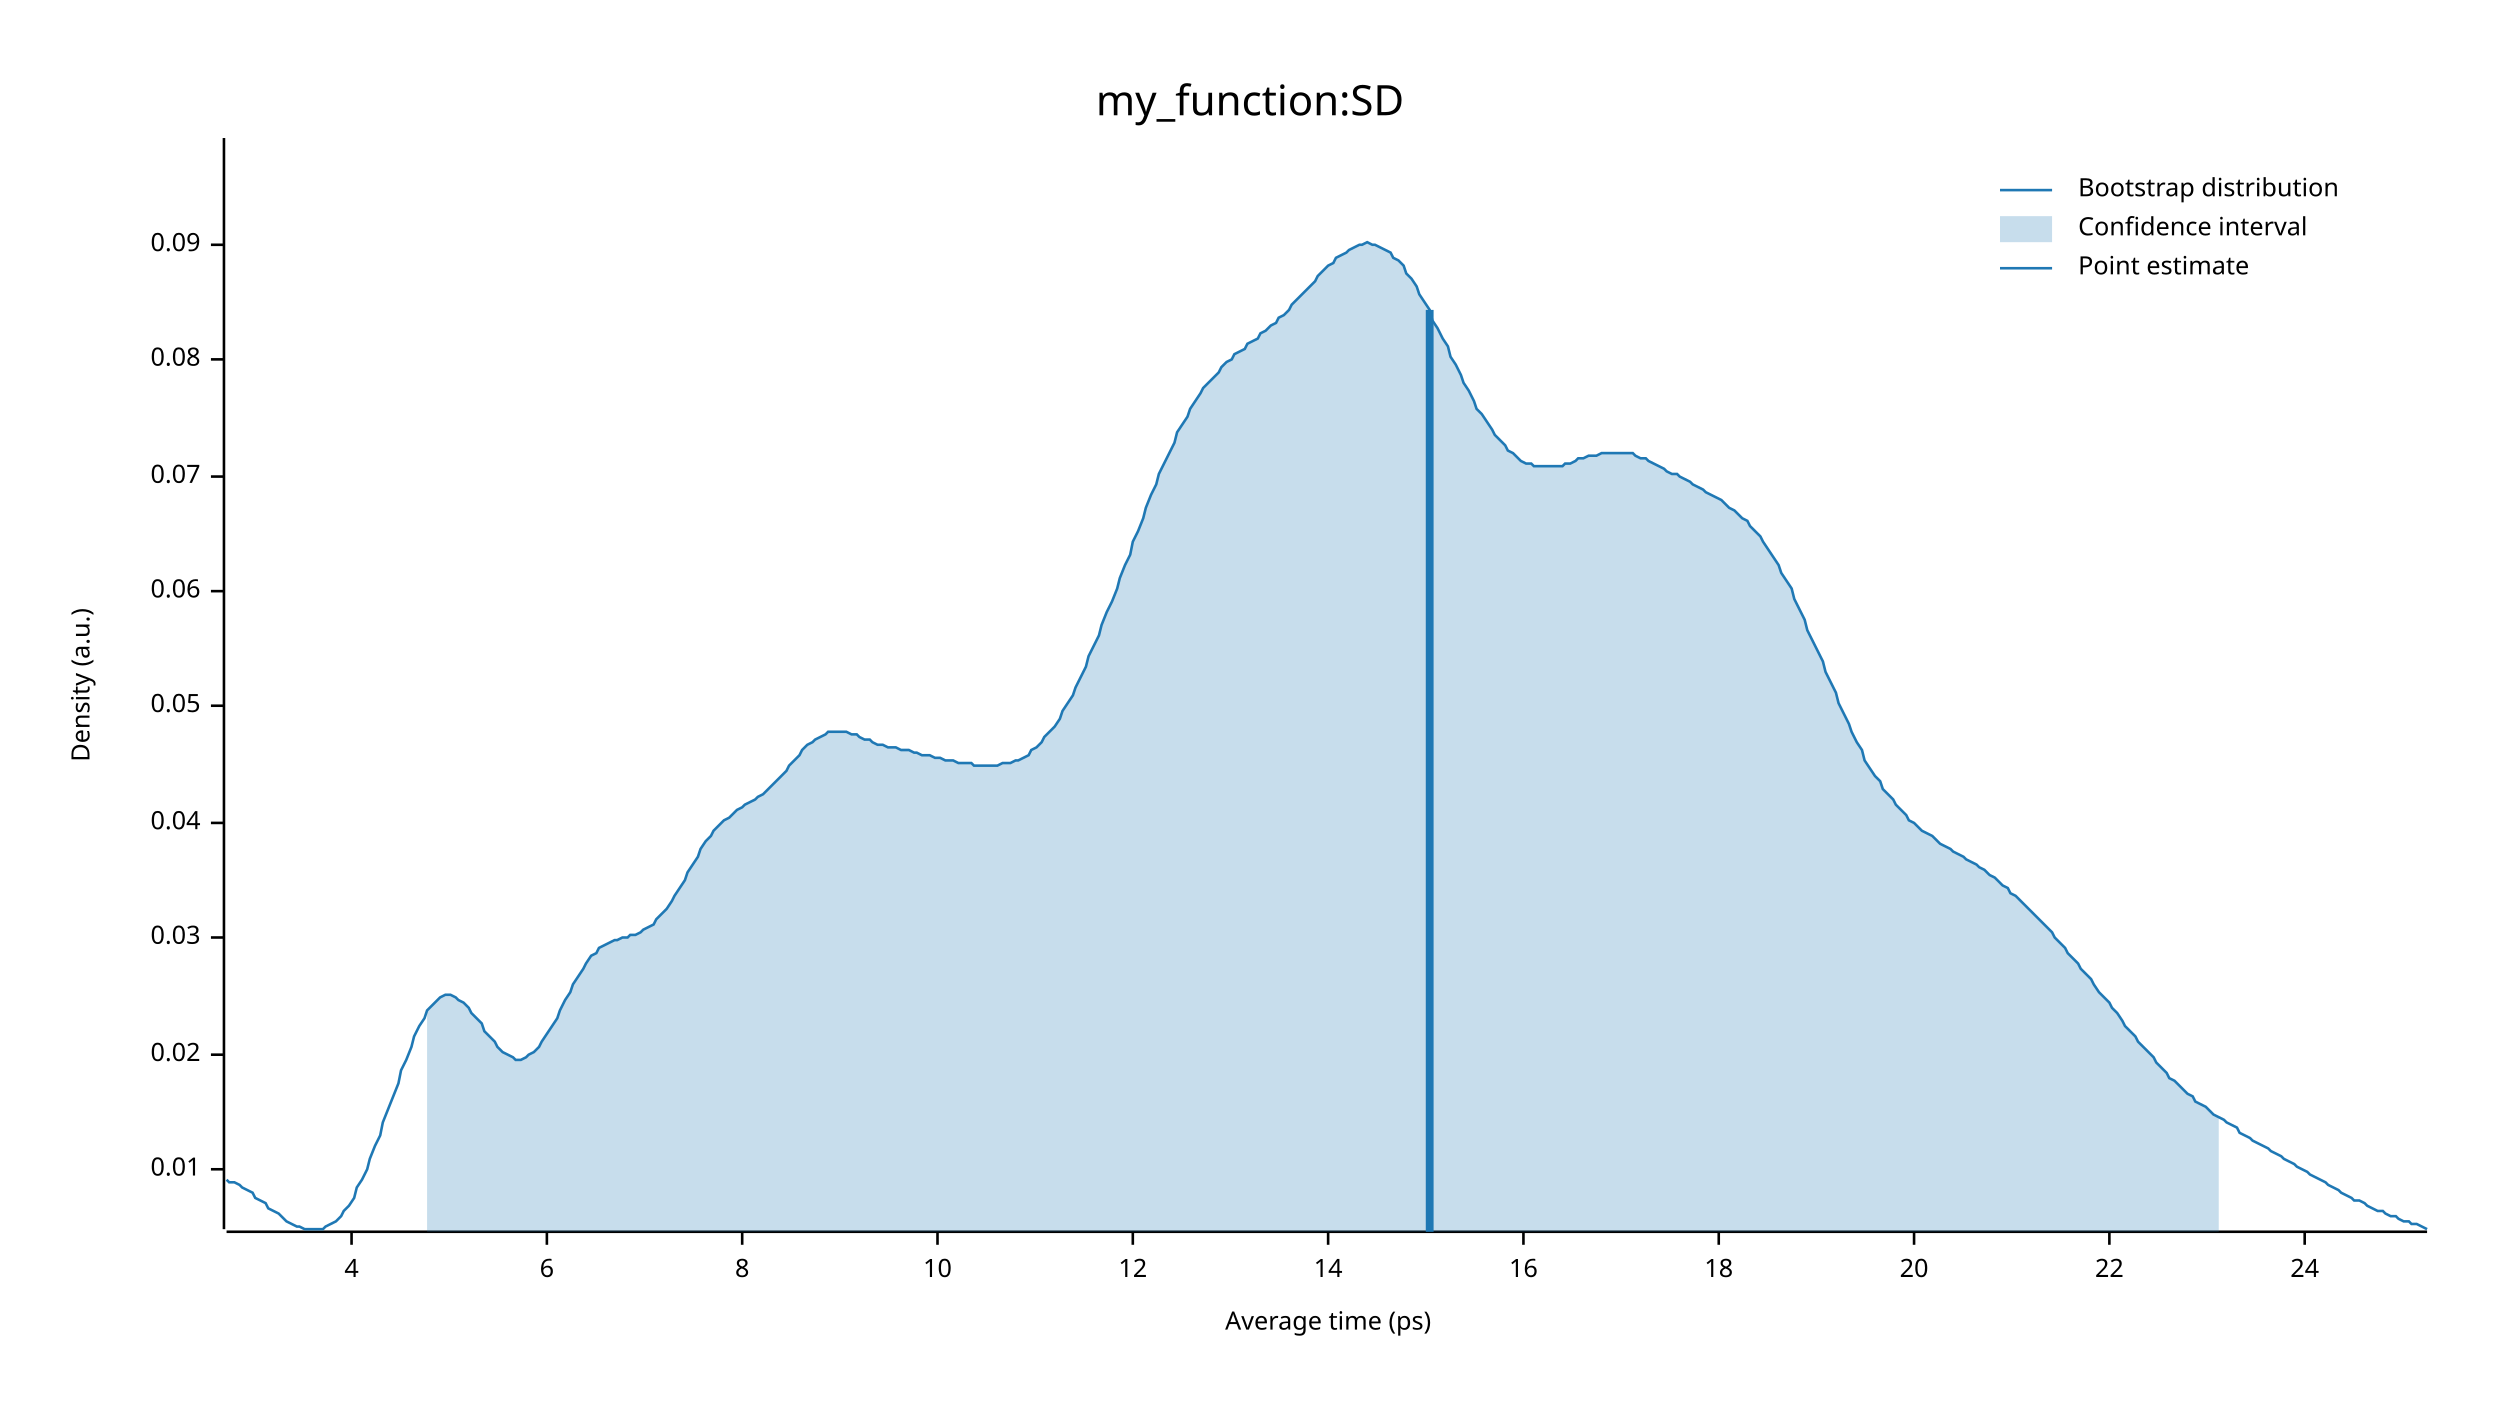
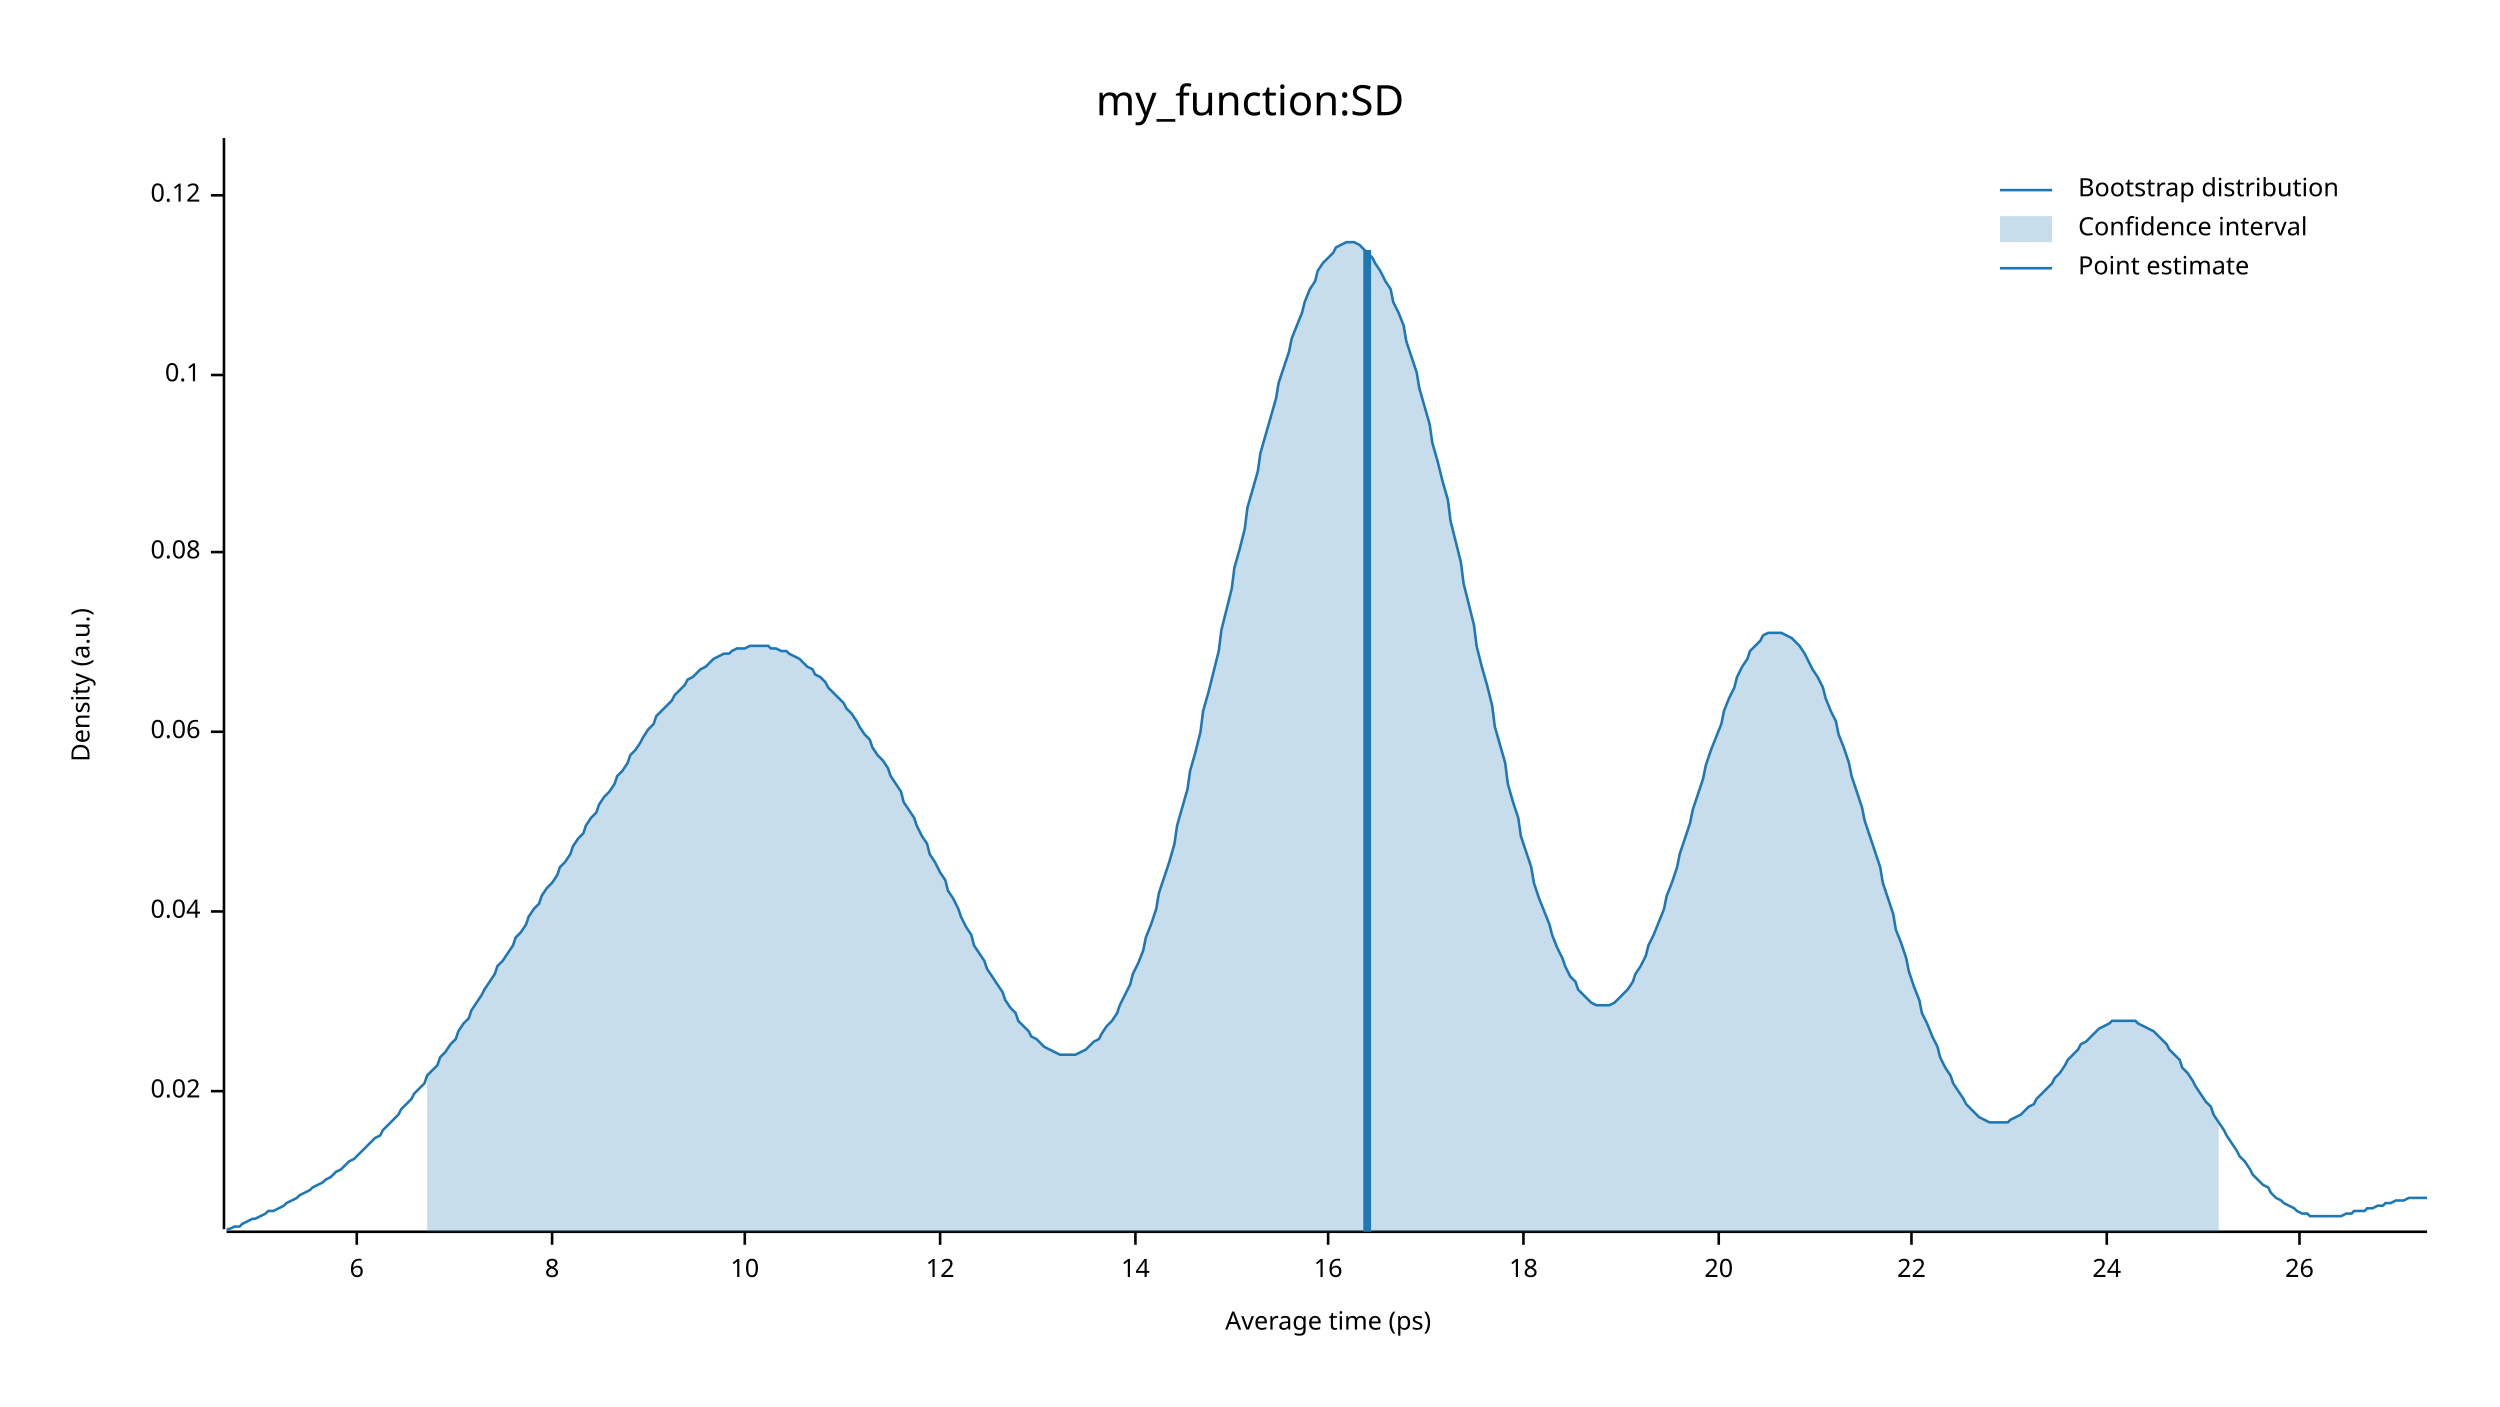
<svg xmlns="http://www.w3.org/2000/svg" width="960" height="540" viewBox="0 0 960 540">
  <text x="480" y="32" dy="0.76em" text-anchor="middle" font-family="sans-serif" font-size="16.129" opacity="1" fill="#000000">
my_function:SD
</text>
  <text x="27" y="263" dy="0.76em" text-anchor="middle" font-family="sans-serif" font-size="9.677" opacity="1" fill="#000000" transform="rotate(270, 27, 263)">
Density (a.u.)
</text>
  <text x="510" y="513" dy="-0.5ex" text-anchor="middle" font-family="sans-serif" font-size="9.677" opacity="1" fill="#000000">
Average time (ps)
</text>
  <polyline fill="none" opacity="1" stroke="#000000" stroke-width="1" points="86,53 86,472 " />
-   <text x="77" y="449" dy="0.5ex" text-anchor="end" font-family="sans-serif" font-size="9.677" opacity="1" fill="#000000">
- 0.01
- </text>
-   <polyline fill="none" opacity="1" stroke="#000000" stroke-width="1" points="81,449 86,449 " />
-   <text x="77" y="405" dy="0.5ex" text-anchor="end" font-family="sans-serif" font-size="9.677" opacity="1" fill="#000000">
+   <text x="77" y="419" dy="0.5ex" text-anchor="end" font-family="sans-serif" font-size="9.677" opacity="1" fill="#000000">
0.02
</text>
-   <polyline fill="none" opacity="1" stroke="#000000" stroke-width="1" points="81,405 86,405 " />
-   <text x="77" y="360" dy="0.5ex" text-anchor="end" font-family="sans-serif" font-size="9.677" opacity="1" fill="#000000">
- 0.03
- </text>
-   <polyline fill="none" opacity="1" stroke="#000000" stroke-width="1" points="81,360 86,360 " />
-   <text x="77" y="316" dy="0.5ex" text-anchor="end" font-family="sans-serif" font-size="9.677" opacity="1" fill="#000000">
+   <polyline fill="none" opacity="1" stroke="#000000" stroke-width="1" points="81,419 86,419 " />
+   <text x="77" y="350" dy="0.5ex" text-anchor="end" font-family="sans-serif" font-size="9.677" opacity="1" fill="#000000">
0.04
</text>
-   <polyline fill="none" opacity="1" stroke="#000000" stroke-width="1" points="81,316 86,316 " />
-   <text x="77" y="271" dy="0.5ex" text-anchor="end" font-family="sans-serif" font-size="9.677" opacity="1" fill="#000000">
- 0.05
- </text>
-   <polyline fill="none" opacity="1" stroke="#000000" stroke-width="1" points="81,271 86,271 " />
-   <text x="77" y="227" dy="0.5ex" text-anchor="end" font-family="sans-serif" font-size="9.677" opacity="1" fill="#000000">
+   <polyline fill="none" opacity="1" stroke="#000000" stroke-width="1" points="81,350 86,350 " />
+   <text x="77" y="281" dy="0.5ex" text-anchor="end" font-family="sans-serif" font-size="9.677" opacity="1" fill="#000000">
0.06
</text>
-   <polyline fill="none" opacity="1" stroke="#000000" stroke-width="1" points="81,227 86,227 " />
-   <text x="77" y="183" dy="0.5ex" text-anchor="end" font-family="sans-serif" font-size="9.677" opacity="1" fill="#000000">
- 0.07
- </text>
-   <polyline fill="none" opacity="1" stroke="#000000" stroke-width="1" points="81,183 86,183 " />
-   <text x="77" y="138" dy="0.5ex" text-anchor="end" font-family="sans-serif" font-size="9.677" opacity="1" fill="#000000">
+   <polyline fill="none" opacity="1" stroke="#000000" stroke-width="1" points="81,281 86,281 " />
+   <text x="77" y="212" dy="0.5ex" text-anchor="end" font-family="sans-serif" font-size="9.677" opacity="1" fill="#000000">
0.08
</text>
-   <polyline fill="none" opacity="1" stroke="#000000" stroke-width="1" points="81,138 86,138 " />
-   <text x="77" y="94" dy="0.5ex" text-anchor="end" font-family="sans-serif" font-size="9.677" opacity="1" fill="#000000">
- 0.09
+   <polyline fill="none" opacity="1" stroke="#000000" stroke-width="1" points="81,212 86,212 " />
+   <text x="77" y="144" dy="0.5ex" text-anchor="end" font-family="sans-serif" font-size="9.677" opacity="1" fill="#000000">
+ 0.1
</text>
-   <polyline fill="none" opacity="1" stroke="#000000" stroke-width="1" points="81,94 86,94 " />
+   <polyline fill="none" opacity="1" stroke="#000000" stroke-width="1" points="81,144 86,144 " />
+   <text x="77" y="75" dy="0.5ex" text-anchor="end" font-family="sans-serif" font-size="9.677" opacity="1" fill="#000000">
+ 0.12
+ </text>
+   <polyline fill="none" opacity="1" stroke="#000000" stroke-width="1" points="81,75 86,75 " />
  <polyline fill="none" opacity="1" stroke="#000000" stroke-width="1" points="87,473 932,473 " />
-   <text x="135" y="483" dy="0.76em" text-anchor="middle" font-family="sans-serif" font-size="9.677" opacity="1" fill="#000000">
- 4
- </text>
-   <polyline fill="none" opacity="1" stroke="#000000" stroke-width="1" points="135,473 135,478 " />
-   <text x="210" y="483" dy="0.76em" text-anchor="middle" font-family="sans-serif" font-size="9.677" opacity="1" fill="#000000">
+   <text x="137" y="483" dy="0.76em" text-anchor="middle" font-family="sans-serif" font-size="9.677" opacity="1" fill="#000000">
6
</text>
-   <polyline fill="none" opacity="1" stroke="#000000" stroke-width="1" points="210,473 210,478 " />
-   <text x="285" y="483" dy="0.76em" text-anchor="middle" font-family="sans-serif" font-size="9.677" opacity="1" fill="#000000">
+   <polyline fill="none" opacity="1" stroke="#000000" stroke-width="1" points="137,473 137,478 " />
+   <text x="212" y="483" dy="0.76em" text-anchor="middle" font-family="sans-serif" font-size="9.677" opacity="1" fill="#000000">
8
</text>
-   <polyline fill="none" opacity="1" stroke="#000000" stroke-width="1" points="285,473 285,478 " />
-   <text x="360" y="483" dy="0.76em" text-anchor="middle" font-family="sans-serif" font-size="9.677" opacity="1" fill="#000000">
+   <polyline fill="none" opacity="1" stroke="#000000" stroke-width="1" points="212,473 212,478 " />
+   <text x="286" y="483" dy="0.76em" text-anchor="middle" font-family="sans-serif" font-size="9.677" opacity="1" fill="#000000">
10
</text>
-   <polyline fill="none" opacity="1" stroke="#000000" stroke-width="1" points="360,473 360,478 " />
-   <text x="435" y="483" dy="0.76em" text-anchor="middle" font-family="sans-serif" font-size="9.677" opacity="1" fill="#000000">
+   <polyline fill="none" opacity="1" stroke="#000000" stroke-width="1" points="286,473 286,478 " />
+   <text x="361" y="483" dy="0.76em" text-anchor="middle" font-family="sans-serif" font-size="9.677" opacity="1" fill="#000000">
12
</text>
-   <polyline fill="none" opacity="1" stroke="#000000" stroke-width="1" points="435,473 435,478 " />
+   <polyline fill="none" opacity="1" stroke="#000000" stroke-width="1" points="361,473 361,478 " />
+   <text x="436" y="483" dy="0.76em" text-anchor="middle" font-family="sans-serif" font-size="9.677" opacity="1" fill="#000000">
+ 14
+ </text>
+   <polyline fill="none" opacity="1" stroke="#000000" stroke-width="1" points="436,473 436,478 " />
  <text x="510" y="483" dy="0.76em" text-anchor="middle" font-family="sans-serif" font-size="9.677" opacity="1" fill="#000000">
- 14
+ 16
</text>
  <polyline fill="none" opacity="1" stroke="#000000" stroke-width="1" points="510,473 510,478 " />
  <text x="585" y="483" dy="0.76em" text-anchor="middle" font-family="sans-serif" font-size="9.677" opacity="1" fill="#000000">
- 16
+ 18
</text>
  <polyline fill="none" opacity="1" stroke="#000000" stroke-width="1" points="585,473 585,478 " />
  <text x="660" y="483" dy="0.76em" text-anchor="middle" font-family="sans-serif" font-size="9.677" opacity="1" fill="#000000">
- 18
+ 20
</text>
  <polyline fill="none" opacity="1" stroke="#000000" stroke-width="1" points="660,473 660,478 " />
-   <text x="735" y="483" dy="0.76em" text-anchor="middle" font-family="sans-serif" font-size="9.677" opacity="1" fill="#000000">
- 20
- </text>
-   <polyline fill="none" opacity="1" stroke="#000000" stroke-width="1" points="735,473 735,478 " />
-   <text x="810" y="483" dy="0.76em" text-anchor="middle" font-family="sans-serif" font-size="9.677" opacity="1" fill="#000000">
+   <text x="734" y="483" dy="0.76em" text-anchor="middle" font-family="sans-serif" font-size="9.677" opacity="1" fill="#000000">
22
</text>
-   <polyline fill="none" opacity="1" stroke="#000000" stroke-width="1" points="810,473 810,478 " />
-   <text x="885" y="483" dy="0.76em" text-anchor="middle" font-family="sans-serif" font-size="9.677" opacity="1" fill="#000000">
+   <polyline fill="none" opacity="1" stroke="#000000" stroke-width="1" points="734,473 734,478 " />
+   <text x="809" y="483" dy="0.76em" text-anchor="middle" font-family="sans-serif" font-size="9.677" opacity="1" fill="#000000">
24
</text>
-   <polyline fill="none" opacity="1" stroke="#000000" stroke-width="1" points="885,473 885,478 " />
-   <polyline fill="none" opacity="1" stroke="#1F78B4" stroke-width="1" points="87,453 88,454 90,454 92,455 93,456 95,457 97,458 98,460 100,461 102,462 103,464 105,465 107,466 109,468 110,469 112,470 114,471 115,471 117,472 119,472 120,472 122,472 124,472 125,471 127,470 129,469 131,467 132,465 134,463 136,460 137,456 139,453 141,449 142,445 144,440 146,436 147,431 149,426 151,421 153,416 154,411 156,407 158,402 159,398 161,394 163,391 164,388 166,386 168,384 169,383 171,382 173,382 175,383 176,384 178,385 180,387 181,389 183,391 185,393 186,396 188,398 190,400 191,402 193,404 195,405 197,406 198,407 200,407 202,406 203,405 205,404 207,402 208,400 210,397 212,394 214,391 215,388 217,384 219,381 220,378 222,375 224,372 225,370 227,367 229,366 230,364 232,363 234,362 236,361 237,361 239,360 241,360 242,359 244,359 246,358 247,357 249,356 251,355 252,353 254,351 256,349 258,346 259,344 261,341 263,338 264,335 266,332 268,329 269,326 271,323 273,321 274,319 276,317 278,315 280,314 281,313 283,311 285,310 286,309 288,308 290,307 291,306 293,305 295,303 296,302 298,300 300,298 302,296 303,294 305,292 307,290 308,288 310,286 312,285 313,284 315,283 317,282 318,281 320,281 322,281 324,281 325,281 327,282 329,282 330,283 332,284 334,284 335,285 337,286 339,286 341,287 342,287 344,287 346,288 347,288 349,288 351,289 352,289 354,290 356,290 357,290 359,291 361,291 363,292 364,292 366,292 368,293 369,293 371,293 373,293 374,294 376,294 378,294 379,294 381,294 383,294 385,293 386,293 388,293 390,292 391,292 393,291 395,290 396,288 398,287 400,285 401,283 403,281 405,279 407,276 408,273 410,270 412,267 413,264 415,260 417,256 418,252 420,248 422,244 423,240 425,235 427,231 429,226 430,222 432,217 434,213 435,208 437,204 439,199 440,195 442,190 444,186 445,182 447,178 449,174 451,170 452,166 454,163 456,160 457,157 459,154 461,151 462,149 464,147 466,145 468,143 469,141 471,139 473,138 474,136 476,135 478,134 479,132 481,131 483,130 484,128 486,127 488,125 490,124 491,122 493,121 495,119 496,117 498,115 500,113 501,112 503,110 505,108 506,106 508,104 510,102 512,101 513,99 515,98 517,97 518,96 520,95 522,94 523,94 525,93 527,94 528,94 530,95 532,96 534,97 535,99 537,100 539,102 540,105 542,107 544,110 545,113 547,116 549,119 550,123 552,126 554,130 556,133 557,137 559,140 561,144 562,147 564,150 566,154 567,157 569,159 571,162 573,165 574,167 576,169 578,171 579,173 581,174 583,176 584,177 586,178 588,178 589,179 591,179 593,179 595,179 596,179 598,179 600,179 601,178 603,178 605,177 606,176 608,176 610,175 611,175 613,175 615,174 617,174 618,174 620,174 622,174 623,174 625,174 627,174 628,175 630,176 632,176 633,177 635,178 637,179 639,180 640,181 642,182 644,182 645,183 647,184 649,185 650,186 652,187 654,188 655,189 657,190 659,191 661,192 662,193 664,195 666,196 667,197 669,199 671,200 672,202 674,204 676,206 677,208 679,211 681,214 683,217 684,220 686,223 688,226 689,230 691,234 693,238 694,242 696,246 698,250 700,254 701,258 703,262 705,266 706,270 708,274 710,278 711,281 713,285 715,288 716,292 718,295 720,298 722,300 723,303 725,305 727,307 728,309 730,311 732,313 733,315 735,316 737,318 738,319 740,320 742,321 744,323 745,324 747,325 749,326 750,327 752,328 754,329 755,330 757,331 759,332 760,333 762,334 764,336 766,337 767,338 769,340 771,341 772,343 774,344 776,346 777,347 779,349 781,351 782,352 784,354 786,356 788,358 789,360 791,362 793,364 794,366 796,368 798,370 799,372 801,374 803,376 804,378 806,381 808,383 810,385 811,387 813,389 815,392 816,394 818,396 820,398 821,400 823,402 825,404 827,406 828,408 830,410 832,412 833,414 835,415 837,417 838,418 840,420 842,421 843,423 845,424 847,425 849,427 850,428 852,429 854,430 855,431 857,432 859,433 860,435 862,436 864,437 865,438 867,439 869,440 871,441 872,442 874,443 876,444 877,445 879,446 881,447 882,448 884,449 886,450 887,451 889,452 891,453 893,454 894,455 896,456 898,457 899,458 901,459 903,460 904,461 906,461 908,462 909,463 911,464 913,465 915,465 916,466 918,467 920,467 921,468 923,469 925,469 926,470 928,470 930,471 932,472 " />
-   <polygon opacity="0.25" fill="#1F78B4" points="164,388 166,386 168,384 169,383 171,382 173,382 175,383 176,384 178,385 180,387 181,389 183,391 185,393 186,396 188,398 190,400 191,402 193,404 195,405 197,406 198,407 200,407 202,406 203,405 205,404 207,402 208,400 210,397 212,394 214,391 215,388 217,384 219,381 220,378 222,375 224,372 225,370 227,367 229,366 230,364 232,363 234,362 236,361 237,361 239,360 241,360 242,359 244,359 246,358 247,357 249,356 251,355 252,353 254,351 256,349 258,346 259,344 261,341 263,338 264,335 266,332 268,329 269,326 271,323 273,321 274,319 276,317 278,315 280,314 281,313 283,311 285,310 286,309 288,308 290,307 291,306 293,305 295,303 296,302 298,300 300,298 302,296 303,294 305,292 307,290 308,288 310,286 312,285 313,284 315,283 317,282 318,281 320,281 322,281 324,281 325,281 327,282 329,282 330,283 332,284 334,284 335,285 337,286 339,286 341,287 342,287 344,287 346,288 347,288 349,288 351,289 352,289 354,290 356,290 357,290 359,291 361,291 363,292 364,292 366,292 368,293 369,293 371,293 373,293 374,294 376,294 378,294 379,294 381,294 383,294 385,293 386,293 388,293 390,292 391,292 393,291 395,290 396,288 398,287 400,285 401,283 403,281 405,279 407,276 408,273 410,270 412,267 413,264 415,260 417,256 418,252 420,248 422,244 423,240 425,235 427,231 429,226 430,222 432,217 434,213 435,208 437,204 439,199 440,195 442,190 444,186 445,182 447,178 449,174 451,170 452,166 454,163 456,160 457,157 459,154 461,151 462,149 464,147 466,145 468,143 469,141 471,139 473,138 474,136 476,135 478,134 479,132 481,131 483,130 484,128 486,127 488,125 490,124 491,122 493,121 495,119 496,117 498,115 500,113 501,112 503,110 505,108 506,106 508,104 510,102 512,101 513,99 515,98 517,97 518,96 520,95 522,94 523,94 525,93 527,94 528,94 530,95 532,96 534,97 535,99 537,100 539,102 540,105 542,107 544,110 545,113 547,116 549,119 550,123 552,126 554,130 556,133 557,137 559,140 561,144 562,147 564,150 566,154 567,157 569,159 571,162 573,165 574,167 576,169 578,171 579,173 581,174 583,176 584,177 586,178 588,178 589,179 591,179 593,179 595,179 596,179 598,179 600,179 601,178 603,178 605,177 606,176 608,176 610,175 611,175 613,175 615,174 617,174 618,174 620,174 622,174 623,174 625,174 627,174 628,175 630,176 632,176 633,177 635,178 637,179 639,180 640,181 642,182 644,182 645,183 647,184 649,185 650,186 652,187 654,188 655,189 657,190 659,191 661,192 662,193 664,195 666,196 667,197 669,199 671,200 672,202 674,204 676,206 677,208 679,211 681,214 683,217 684,220 686,223 688,226 689,230 691,234 693,238 694,242 696,246 698,250 700,254 701,258 703,262 705,266 706,270 708,274 710,278 711,281 713,285 715,288 716,292 718,295 720,298 722,300 723,303 725,305 727,307 728,309 730,311 732,313 733,315 735,316 737,318 738,319 740,320 742,321 744,323 745,324 747,325 749,326 750,327 752,328 754,329 755,330 757,331 759,332 760,333 762,334 764,336 766,337 767,338 769,340 771,341 772,343 774,344 776,346 777,347 779,349 781,351 782,352 784,354 786,356 788,358 789,360 791,362 793,364 794,366 796,368 798,370 799,372 801,374 803,376 804,378 806,381 808,383 810,385 811,387 813,389 815,392 816,394 818,396 820,398 821,400 823,402 825,404 827,406 828,408 830,410 832,412 833,414 835,415 837,417 838,418 840,420 842,421 843,423 845,424 847,425 849,427 850,428 852,429 852,473 164,473 " />
-   <polyline fill="none" opacity="1" stroke="#1F78B4" stroke-width="3" points="549,473 549,119 " />
+   <polyline fill="none" opacity="1" stroke="#000000" stroke-width="1" points="809,473 809,478 " />
+   <text x="883" y="483" dy="0.76em" text-anchor="middle" font-family="sans-serif" font-size="9.677" opacity="1" fill="#000000">
+ 26
+ </text>
+   <polyline fill="none" opacity="1" stroke="#000000" stroke-width="1" points="883,473 883,478 " />
+   <polyline fill="none" opacity="1" stroke="#1F78B4" stroke-width="1" points="87,472 88,472 90,471 92,471 93,470 95,469 97,468 98,468 100,467 102,466 103,465 105,465 107,464 109,463 110,462 112,461 114,460 115,459 117,458 119,457 120,456 122,455 124,454 125,453 127,452 129,450 131,449 132,448 134,446 136,445 137,444 139,442 141,440 142,439 144,437 146,436 147,434 149,432 151,430 153,428 154,426 156,424 158,422 159,420 161,418 163,416 164,413 166,411 168,409 169,406 171,404 173,401 175,399 176,396 178,393 180,391 181,388 183,385 185,382 186,380 188,377 190,374 191,371 193,369 195,366 197,363 198,360 200,358 202,355 203,352 205,349 207,347 208,344 210,341 212,339 214,336 215,333 217,331 219,328 220,325 222,322 224,320 225,317 227,314 229,312 230,309 232,306 234,304 236,301 237,298 239,296 241,293 242,290 244,288 246,285 247,283 249,280 251,278 252,275 254,273 256,271 258,269 259,267 261,265 263,263 264,261 266,260 268,258 269,257 271,256 273,254 274,253 276,252 278,251 280,251 281,250 283,249 285,249 286,249 288,248 290,248 291,248 293,248 295,248 296,249 298,249 300,250 302,250 303,251 305,252 307,253 308,254 310,256 312,257 313,259 315,260 317,262 318,264 320,266 322,268 324,270 325,272 327,274 329,277 330,279 332,282 334,284 335,287 337,290 339,292 341,295 342,298 344,301 346,304 347,308 349,311 351,314 352,317 354,321 356,324 357,328 359,331 361,335 363,338 364,342 366,345 368,349 369,352 371,356 373,359 374,363 376,366 378,369 379,372 381,375 383,378 385,381 386,384 388,387 390,389 391,392 393,394 395,396 396,398 398,399 400,401 401,402 403,403 405,404 407,405 408,405 410,405 412,405 413,405 415,404 417,403 418,402 420,400 422,399 423,397 425,394 427,392 429,389 430,386 432,382 434,378 435,374 437,370 439,365 440,360 442,355 444,349 445,343 447,337 449,331 451,324 452,317 454,310 456,303 457,296 459,289 461,281 462,273 464,266 466,258 468,250 469,242 471,234 473,226 474,218 476,211 478,203 479,195 481,188 483,181 484,174 486,167 488,160 490,153 491,147 493,141 495,135 496,130 498,125 500,120 501,116 503,111 505,108 506,104 508,101 510,99 512,97 513,95 515,94 517,93 518,93 520,93 522,94 523,95 525,97 527,99 528,101 530,104 532,108 534,111 535,116 537,120 539,125 540,131 542,137 544,143 545,149 547,156 549,163 550,170 552,177 554,185 556,192 557,200 559,208 561,216 562,224 564,232 566,240 567,248 569,256 571,263 573,271 574,279 576,286 578,293 579,301 581,308 583,314 584,321 586,327 588,333 589,339 591,345 593,350 595,355 596,359 598,364 600,368 601,371 603,375 605,377 606,380 608,382 610,384 611,385 613,386 615,386 617,386 618,386 620,385 622,383 623,382 625,380 627,377 628,374 630,371 632,367 633,363 635,359 637,354 639,349 640,344 642,339 644,333 645,328 647,322 649,316 650,311 652,305 654,299 655,294 657,288 659,283 661,278 662,273 664,268 666,264 667,260 669,256 671,253 672,250 674,248 676,246 677,244 679,243 681,243 683,243 684,243 686,244 688,245 689,246 691,248 693,251 694,253 696,257 698,260 700,264 701,268 703,273 705,277 706,282 708,287 710,293 711,298 713,304 715,310 716,315 718,321 720,327 722,333 723,339 725,345 727,351 728,357 730,362 732,368 733,373 735,379 737,384 738,389 740,393 742,398 744,402 745,406 747,410 749,413 750,416 752,419 754,422 755,424 757,426 759,428 760,429 762,430 764,431 766,431 767,431 769,431 771,431 772,430 774,429 776,428 777,427 779,425 781,424 782,422 784,420 786,418 788,416 789,414 791,412 793,409 794,407 796,405 798,403 799,401 801,400 803,398 804,397 806,395 808,394 810,393 811,392 813,392 815,392 816,392 818,392 820,392 821,393 823,394 825,395 827,396 828,397 830,399 832,401 833,403 835,405 837,407 838,410 840,412 842,415 843,417 845,420 847,423 849,425 850,428 852,431 854,434 855,436 857,439 859,442 860,444 862,446 864,449 865,451 867,453 869,455 871,456 872,458 874,460 876,461 877,462 879,463 881,464 882,465 884,466 886,466 887,467 889,467 891,467 893,467 894,467 896,467 898,467 899,467 901,466 903,466 904,465 906,465 908,465 909,464 911,464 913,463 915,463 916,462 918,462 920,461 921,461 923,461 925,460 926,460 928,460 930,460 932,460 " />
+   <polygon opacity="0.25" fill="#1F78B4" points="164,413 166,411 168,409 169,406 171,404 173,401 175,399 176,396 178,393 180,391 181,388 183,385 185,382 186,380 188,377 190,374 191,371 193,369 195,366 197,363 198,360 200,358 202,355 203,352 205,349 207,347 208,344 210,341 212,339 214,336 215,333 217,331 219,328 220,325 222,322 224,320 225,317 227,314 229,312 230,309 232,306 234,304 236,301 237,298 239,296 241,293 242,290 244,288 246,285 247,283 249,280 251,278 252,275 254,273 256,271 258,269 259,267 261,265 263,263 264,261 266,260 268,258 269,257 271,256 273,254 274,253 276,252 278,251 280,251 281,250 283,249 285,249 286,249 288,248 290,248 291,248 293,248 295,248 296,249 298,249 300,250 302,250 303,251 305,252 307,253 308,254 310,256 312,257 313,259 315,260 317,262 318,264 320,266 322,268 324,270 325,272 327,274 329,277 330,279 332,282 334,284 335,287 337,290 339,292 341,295 342,298 344,301 346,304 347,308 349,311 351,314 352,317 354,321 356,324 357,328 359,331 361,335 363,338 364,342 366,345 368,349 369,352 371,356 373,359 374,363 376,366 378,369 379,372 381,375 383,378 385,381 386,384 388,387 390,389 391,392 393,394 395,396 396,398 398,399 400,401 401,402 403,403 405,404 407,405 408,405 410,405 412,405 413,405 415,404 417,403 418,402 420,400 422,399 423,397 425,394 427,392 429,389 430,386 432,382 434,378 435,374 437,370 439,365 440,360 442,355 444,349 445,343 447,337 449,331 451,324 452,317 454,310 456,303 457,296 459,289 461,281 462,273 464,266 466,258 468,250 469,242 471,234 473,226 474,218 476,211 478,203 479,195 481,188 483,181 484,174 486,167 488,160 490,153 491,147 493,141 495,135 496,130 498,125 500,120 501,116 503,111 505,108 506,104 508,101 510,99 512,97 513,95 515,94 517,93 518,93 520,93 522,94 523,95 525,97 527,99 528,101 530,104 532,108 534,111 535,116 537,120 539,125 540,131 542,137 544,143 545,149 547,156 549,163 550,170 552,177 554,185 556,192 557,200 559,208 561,216 562,224 564,232 566,240 567,248 569,256 571,263 573,271 574,279 576,286 578,293 579,301 581,308 583,314 584,321 586,327 588,333 589,339 591,345 593,350 595,355 596,359 598,364 600,368 601,371 603,375 605,377 606,380 608,382 610,384 611,385 613,386 615,386 617,386 618,386 620,385 622,383 623,382 625,380 627,377 628,374 630,371 632,367 633,363 635,359 637,354 639,349 640,344 642,339 644,333 645,328 647,322 649,316 650,311 652,305 654,299 655,294 657,288 659,283 661,278 662,273 664,268 666,264 667,260 669,256 671,253 672,250 674,248 676,246 677,244 679,243 681,243 683,243 684,243 686,244 688,245 689,246 691,248 693,251 694,253 696,257 698,260 700,264 701,268 703,273 705,277 706,282 708,287 710,293 711,298 713,304 715,310 716,315 718,321 720,327 722,333 723,339 725,345 727,351 728,357 730,362 732,368 733,373 735,379 737,384 738,389 740,393 742,398 744,402 745,406 747,410 749,413 750,416 752,419 754,422 755,424 757,426 759,428 760,429 762,430 764,431 766,431 767,431 769,431 771,431 772,430 774,429 776,428 777,427 779,425 781,424 782,422 784,420 786,418 788,416 789,414 791,412 793,409 794,407 796,405 798,403 799,401 801,400 803,398 804,397 806,395 808,394 810,393 811,392 813,392 815,392 816,392 818,392 820,392 821,393 823,394 825,395 827,396 828,397 830,399 832,401 833,403 835,405 837,407 838,410 840,412 842,415 843,417 845,420 847,423 849,425 850,428 852,431 852,473 164,473 " />
+   <polyline fill="none" opacity="1" stroke="#1F78B4" stroke-width="3" points="525,473 525,96 " />
  <text x="798" y="68" dy="0.76em" text-anchor="start" font-family="sans-serif" font-size="9.677" opacity="1" fill="#000000">
Bootstrap distribution
</text>
  <text x="798" y="83" dy="0.76em" text-anchor="start" font-family="sans-serif" font-size="9.677" opacity="1" fill="#000000">
Confidence interval
</text>
  <text x="798" y="98" dy="0.76em" text-anchor="start" font-family="sans-serif" font-size="9.677" opacity="1" fill="#000000">
Point estimate
</text>
  <polyline fill="none" opacity="1" stroke="#1F78B4" stroke-width="1" points="768,73 788,73 " />
  <rect x="768" y="83" width="20" height="10" opacity="0.25" fill="#1F78B4" stroke="none" />
  <polyline fill="none" opacity="1" stroke="#1F78B4" stroke-width="1" points="768,103 788,103 " />
</svg>
